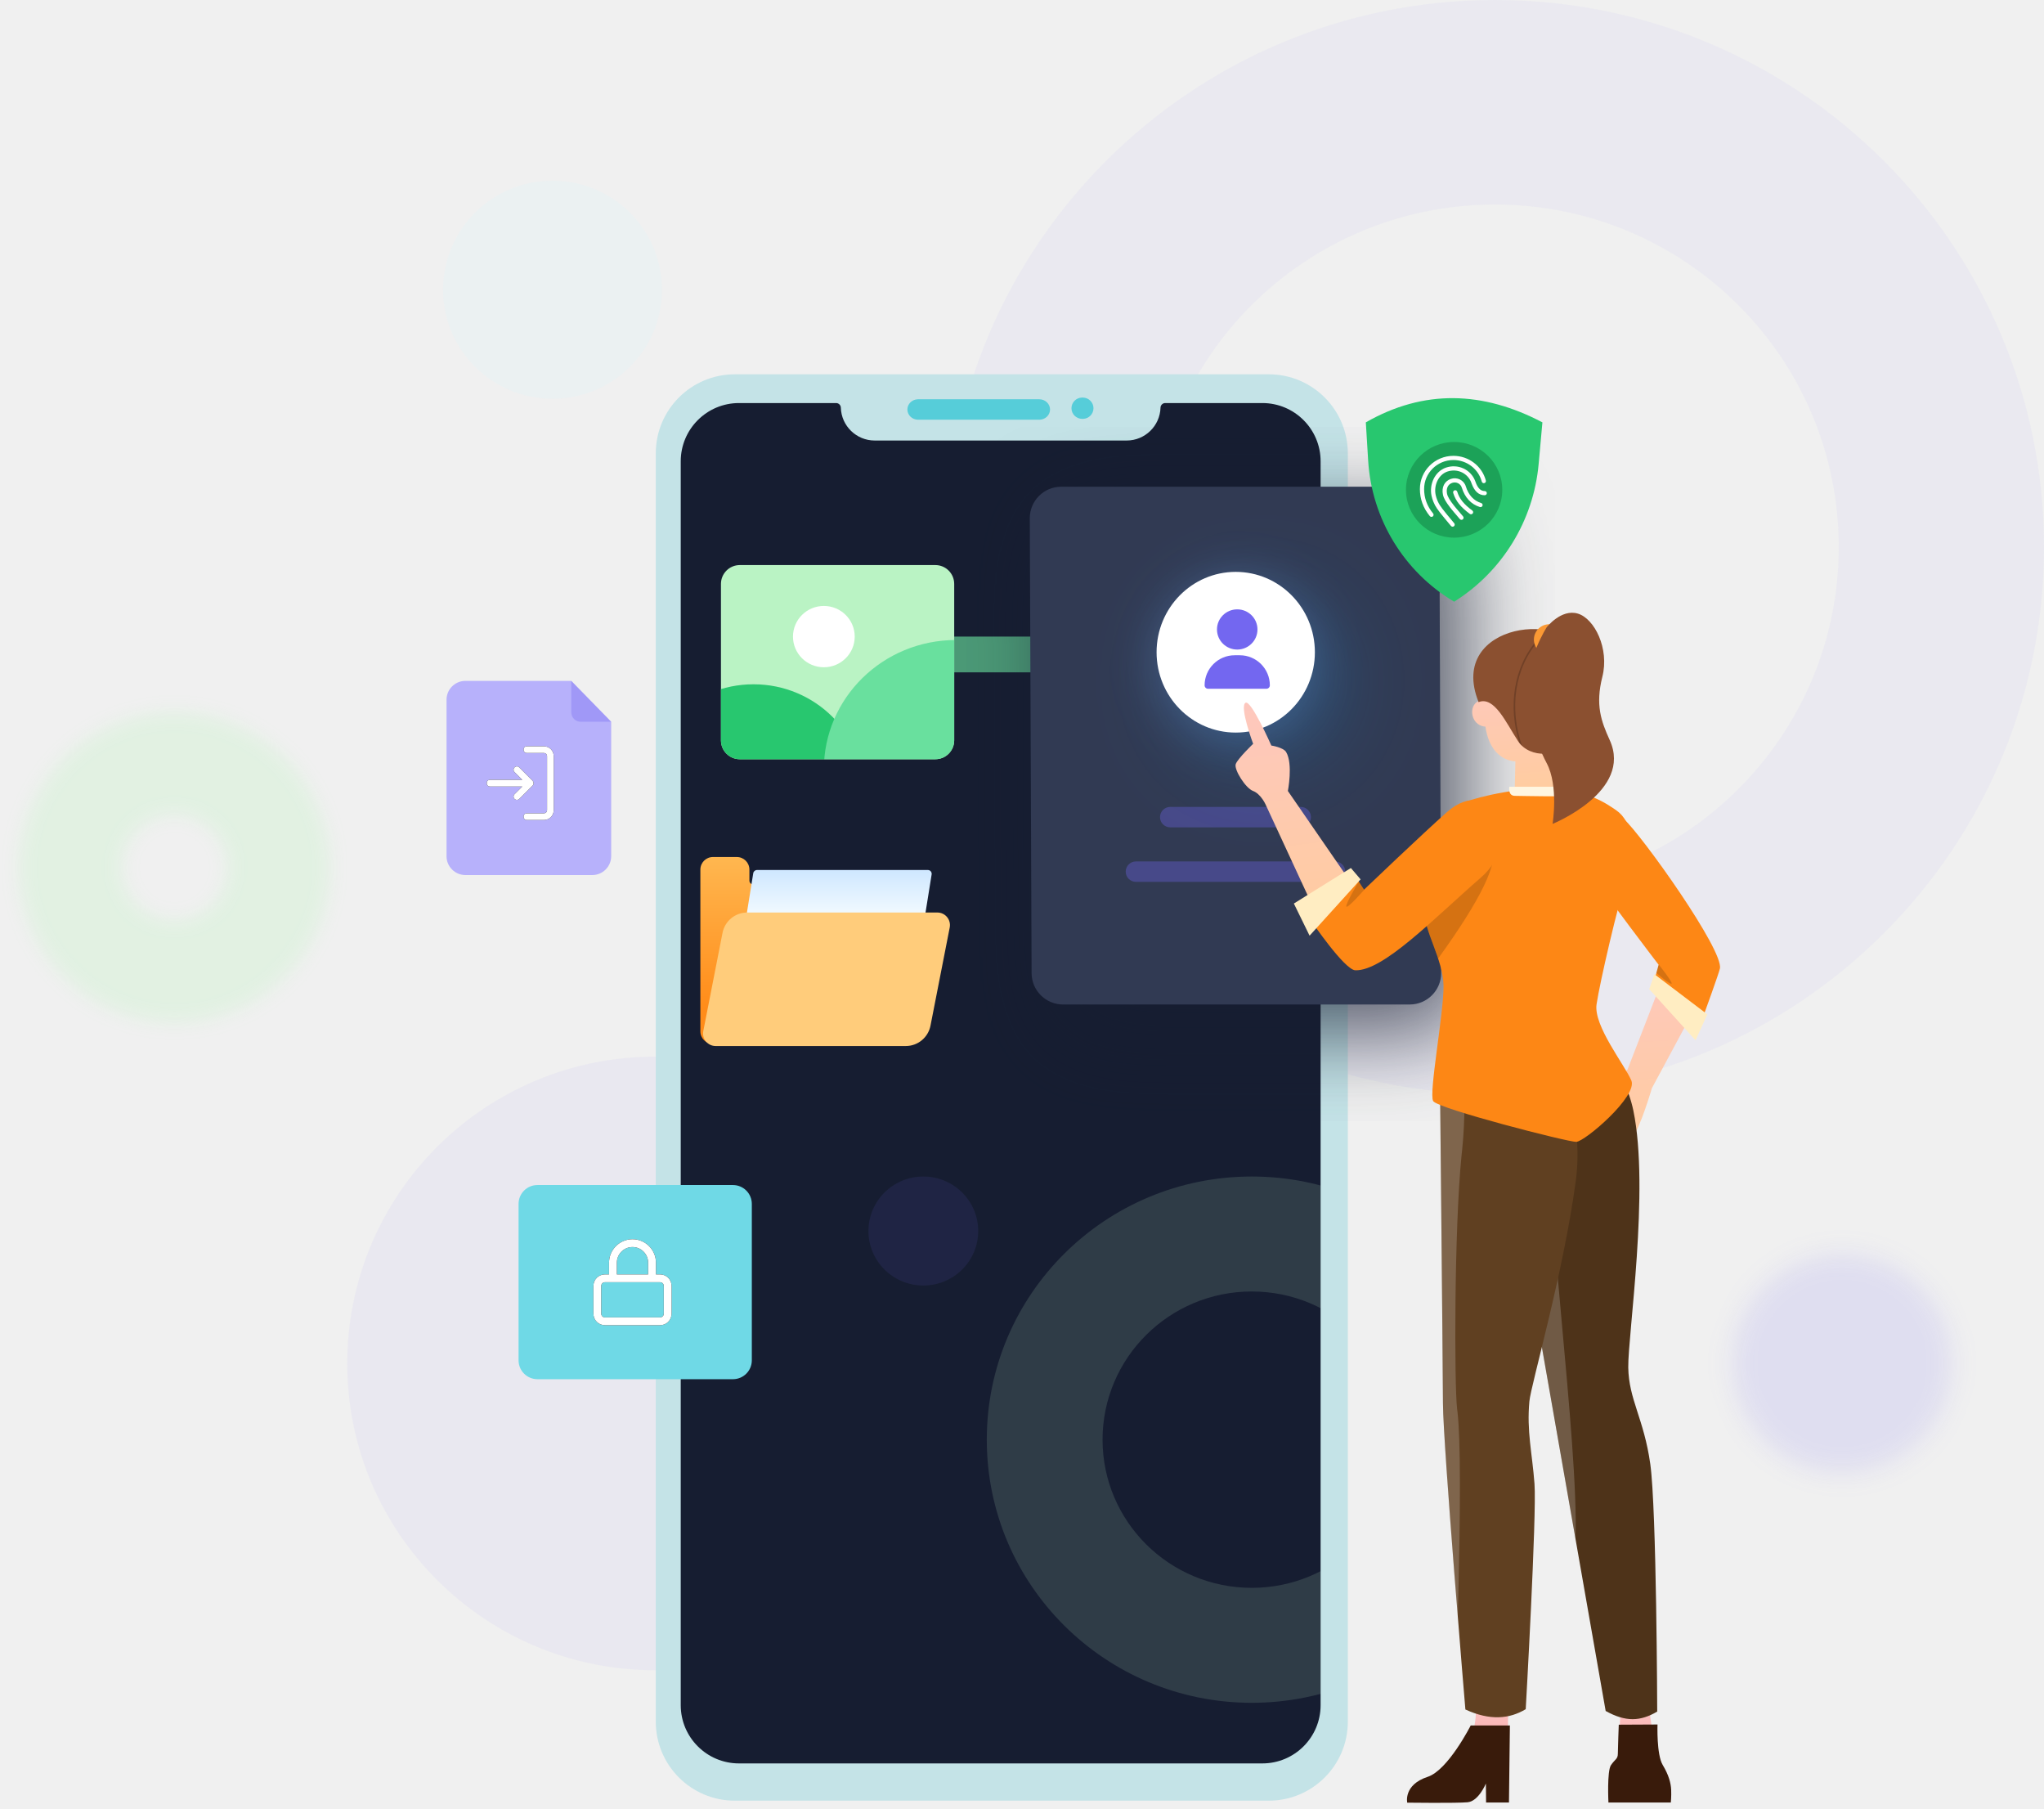
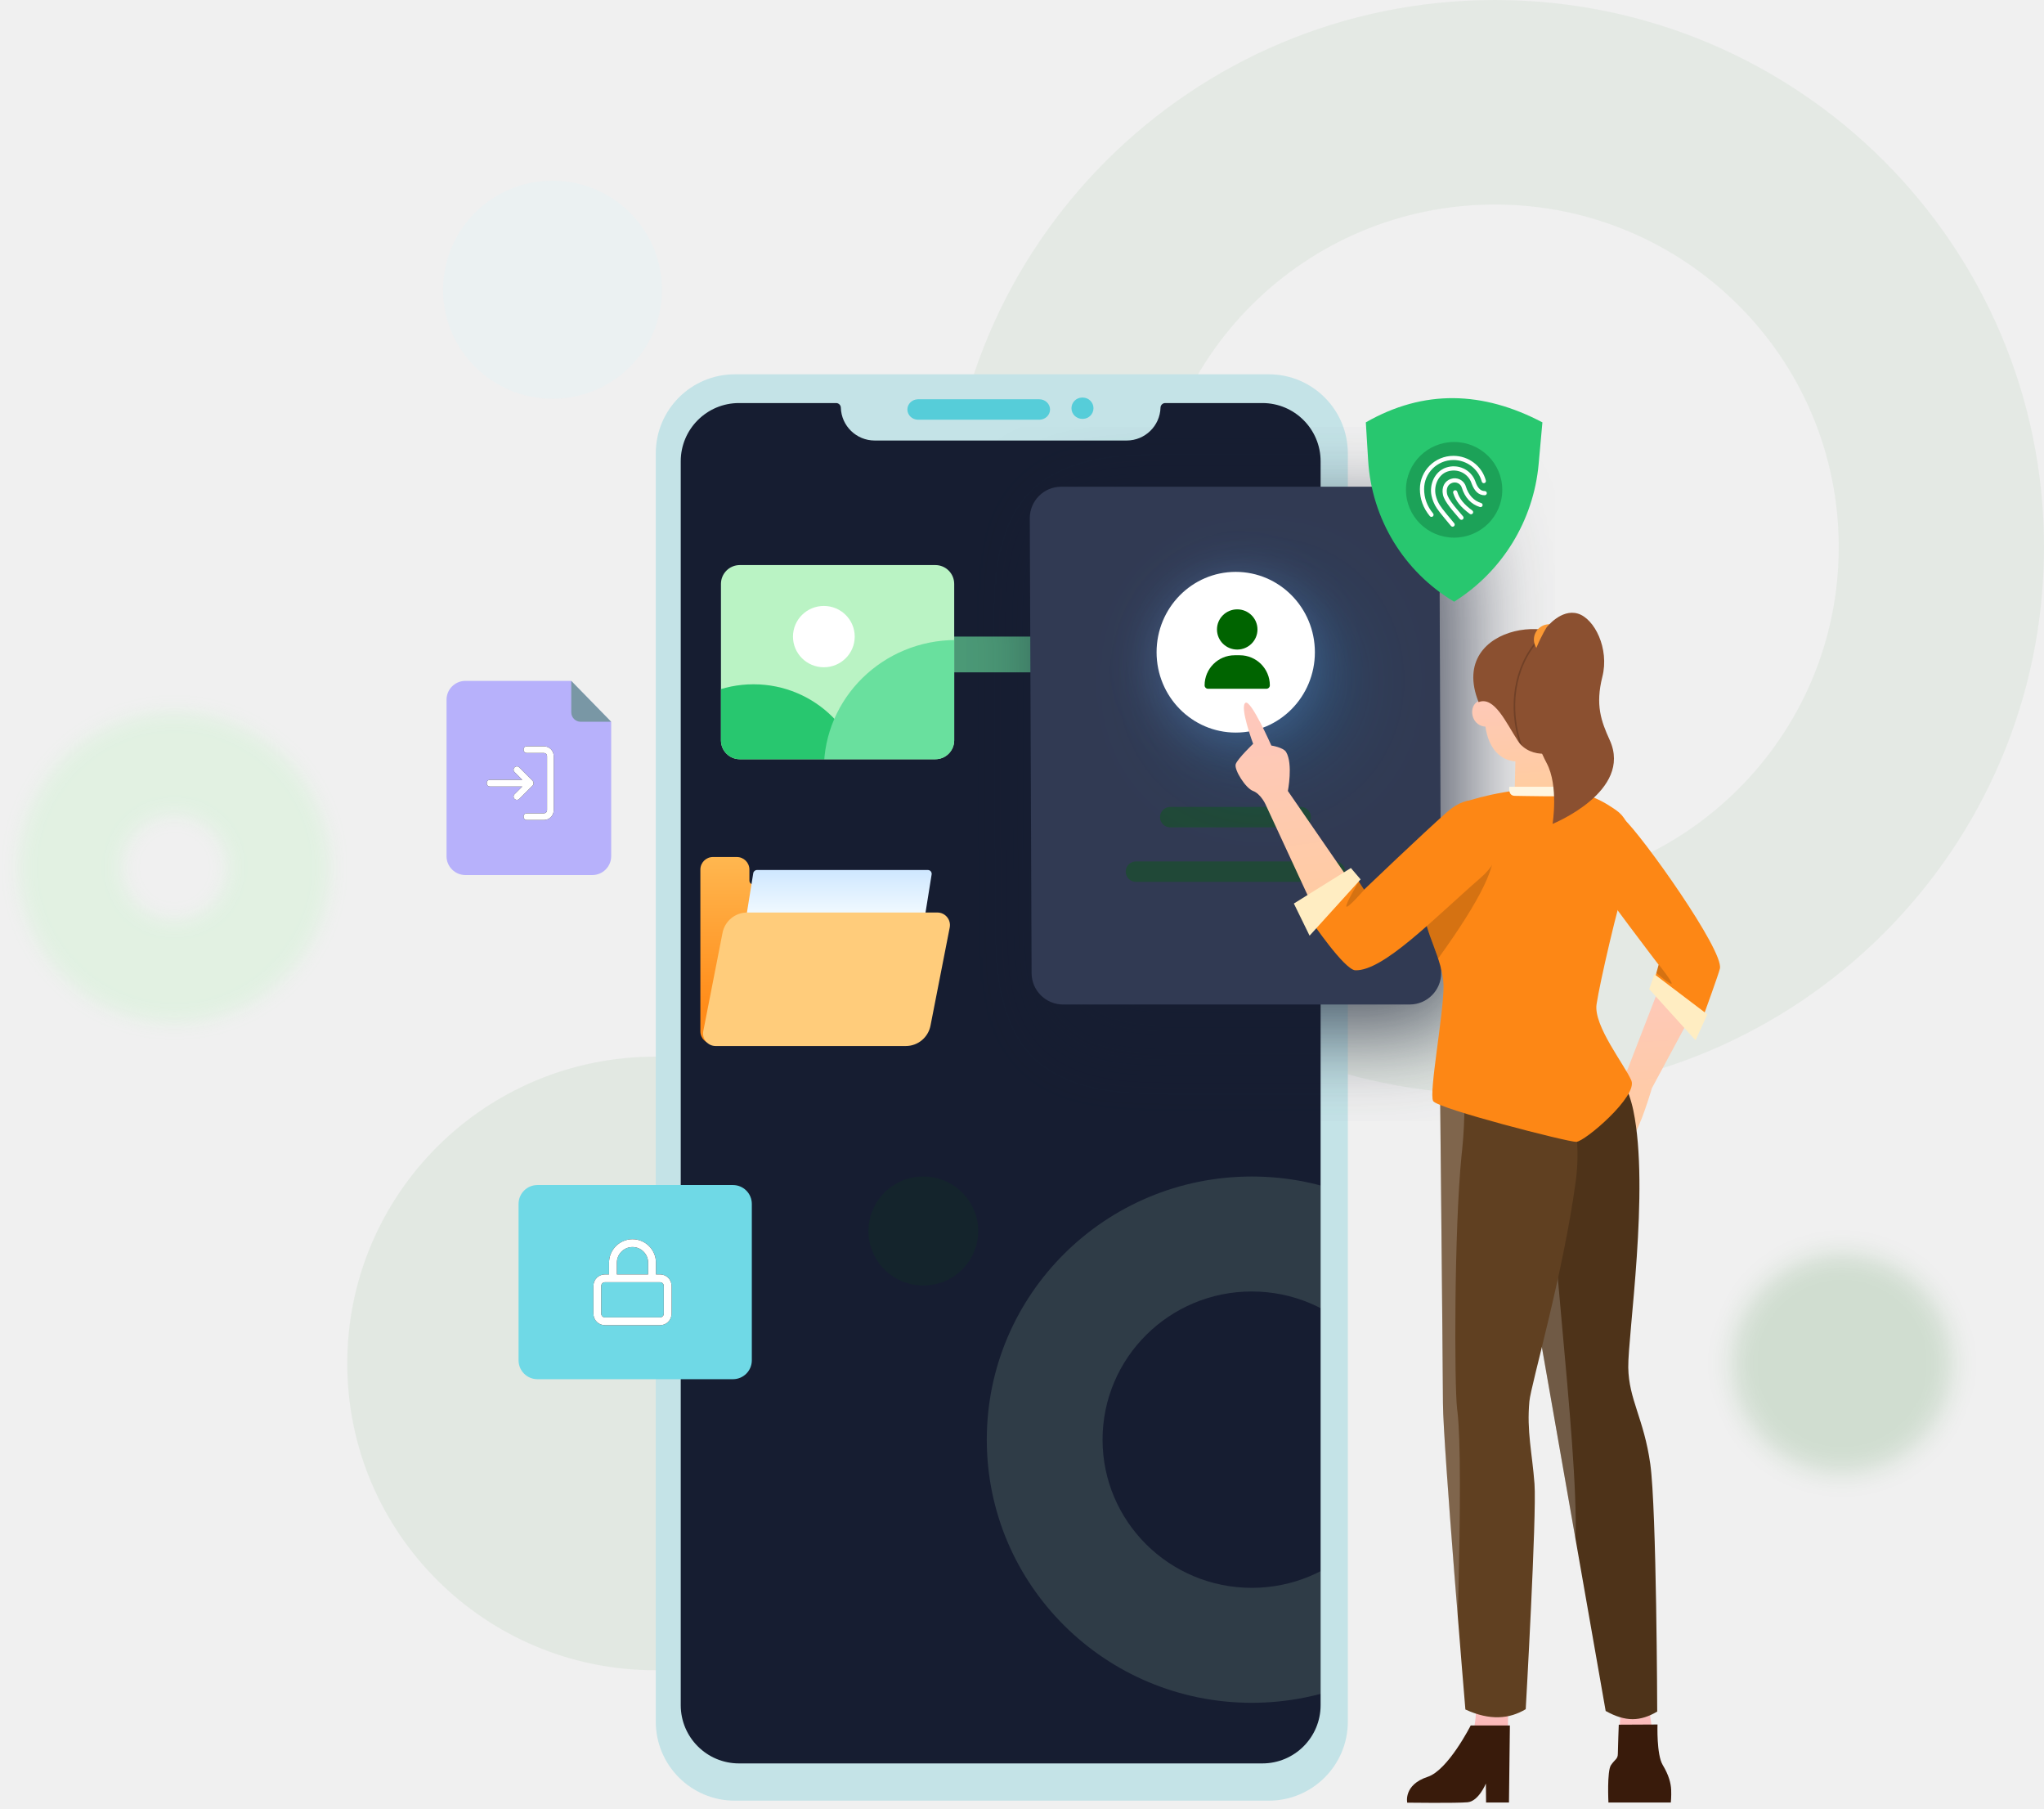
<svg xmlns="http://www.w3.org/2000/svg" width="650" height="575" viewBox="0 0 650 575" fill="none">
  <g id="Illustration">
    <g id="Shape">
-       <path id="Oval" opacity="0.053" fill-rule="evenodd" clip-rule="evenodd" d="M650 173.93C650 77.871 571.829 0 475.402 0C378.974 0 300.804 77.871 300.804 173.93C300.804 269.988 378.974 347.859 475.402 347.859C571.829 347.859 650 269.988 650 173.93ZM366.074 173.93C366.074 113.781 415.022 65.02 475.402 65.02C535.782 65.02 584.729 113.781 584.729 173.93C584.729 234.078 535.782 282.839 475.402 282.839C415.022 282.839 366.074 234.078 366.074 173.93Z" fill="#7367F0" />
+       <path id="Oval" opacity="0.053" fill-rule="evenodd" clip-rule="evenodd" d="M650 173.93C650 77.871 571.829 0 475.402 0C378.974 0 300.804 77.871 300.804 173.93C300.804 269.988 378.974 347.859 475.402 347.859C571.829 347.859 650 269.988 650 173.93ZM366.074 173.93C366.074 113.781 415.022 65.02 475.402 65.02C535.782 65.02 584.729 113.781 584.729 173.93C584.729 234.078 535.782 282.839 475.402 282.839C415.022 282.839 366.074 234.078 366.074 173.93Z" fill="#006400" />
      <g id="Oval_2" opacity="0.141" filter="url(#filter0_f)">
        <path fill-rule="evenodd" clip-rule="evenodd" d="M104.993 275.795C104.993 248.563 82.833 226.488 55.497 226.488C28.16 226.488 6 248.563 6 275.795C6 303.027 28.16 325.102 55.497 325.102C82.833 325.102 104.993 303.027 104.993 275.795ZM38.635 275.795C38.635 266.518 46.184 258.998 55.497 258.998C64.809 258.998 72.358 266.518 72.358 275.795C72.358 285.072 64.809 292.592 55.497 292.592C46.184 292.592 38.635 285.072 38.635 275.795Z" fill="#8BF78F" />
      </g>
-       <ellipse id="Oval_3" cx="208.338" cy="433.469" rx="97.905" ry="97.531" fill="#7367F0" fill-opacity="0.061" />
+       <ellipse id="Oval_3" cx="208.338" cy="433.469" rx="97.905" ry="97.531" fill="#006400" fill-opacity="0.061" />
      <ellipse id="Oval_4" opacity="0.141" cx="175.702" cy="92.112" rx="34.811" ry="34.678" fill="#CEF5FF" />
      <g id="Oval_5" filter="url(#filter1_f)">
-         <ellipse cx="585.818" cy="433.469" rx="34.811" ry="34.678" fill="#7367F0" fill-opacity="0.136" />
+         <ellipse cx="585.818" cy="433.469" rx="34.811" ry="34.678" fill="#006400" fill-opacity="0.136" />
      </g>
    </g>
    <g id="File Organizer">
      <g id="Phone3">
        <path id="Rectangle" fill-rule="evenodd" clip-rule="evenodd" d="M208.539 144.137C208.539 130.254 219.793 119 233.676 119H403.481C417.364 119 428.618 130.254 428.618 144.137V547.336C428.618 561.218 417.364 572.473 403.481 572.473H233.676C219.793 572.473 208.539 561.218 208.539 547.336V144.137Z" fill="#C4E3E7" />
        <g id="Group 48">
          <path id="Rectangle_2" fill-rule="evenodd" clip-rule="evenodd" d="M216.477 146.66C216.477 136.431 224.769 128.138 234.999 128.138H265.888C266.701 128.138 267.366 128.784 267.39 129.597V129.597C267.559 135.419 272.328 140.051 278.153 140.051H358.284C364.108 140.051 368.877 135.419 369.047 129.597V129.597C369.07 128.784 369.736 128.138 370.548 128.138H401.438C411.667 128.138 419.96 136.431 419.96 146.66V542.105C419.96 552.334 411.667 560.627 401.438 560.627H234.999C224.769 560.627 216.477 552.334 216.477 542.105V146.66Z" fill="#161D31" />
          <mask id="mask0" mask-type="alpha" maskUnits="userSpaceOnUse" x="216" y="128" width="204" height="433">
            <path id="Rectangle_3" fill-rule="evenodd" clip-rule="evenodd" d="M216.477 146.66C216.477 136.431 224.769 128.138 234.999 128.138H265.888C266.701 128.138 267.366 128.784 267.39 129.597V129.597C267.559 135.419 272.328 140.051 278.153 140.051H358.284C364.108 140.051 368.877 135.419 369.047 129.597V129.597C369.07 128.784 369.736 128.138 370.548 128.138H401.438C411.667 128.138 419.96 136.431 419.96 146.66V542.105C419.96 552.334 411.667 560.627 401.438 560.627H234.999C224.769 560.627 216.477 552.334 216.477 542.105V146.66Z" fill="white" />
          </mask>
          <g mask="url(#mask0)">
-             <ellipse id="Oval_6" opacity="0.099" cx="293.623" cy="391.368" rx="17.453" ry="17.328" fill="#7367F0" />
+             <ellipse id="Oval_6" opacity="0.099" cx="293.623" cy="391.368" rx="17.453" ry="17.328" fill="#006400" />
            <path id="Oval_7" opacity="0.141" fill-rule="evenodd" clip-rule="evenodd" d="M398.068 374.04C444.606 374.04 482.333 411.496 482.333 457.7C482.333 503.904 444.606 541.359 398.068 541.359C351.53 541.359 313.803 503.904 313.803 457.7C313.803 411.496 351.53 374.04 398.068 374.04ZM398.068 410.59C371.862 410.59 350.618 431.682 350.618 457.7C350.618 483.717 371.862 504.809 398.068 504.809C424.274 504.809 445.518 483.717 445.518 457.7C445.518 431.682 424.274 410.59 398.068 410.59Z" fill="#C8F5D0" />
            <path id="Rectangle_4" fill-rule="evenodd" clip-rule="evenodd" d="M241.264 208.075C241.264 204.934 243.809 202.389 246.949 202.389H391.019C394.159 202.389 396.704 204.934 396.704 208.075V208.075C396.704 211.215 394.159 213.76 391.019 213.76H246.949C243.809 213.76 241.264 211.215 241.264 208.075V208.075Z" fill="#68DE9E" fill-opacity="0.642" />
          </g>
        </g>
        <path id="Path" d="M330.508 126.939C332.39 126.939 333.916 128.394 333.916 130.188C333.916 131.942 332.457 133.372 330.632 133.435L330.508 133.437H291.962C290.08 133.437 288.554 131.982 288.554 130.188C288.554 128.433 290.013 127.004 291.838 126.941L291.962 126.939H330.508Z" fill="#56CDD9" />
        <path id="Path_2" d="M344.322 126.397C346.205 126.397 347.731 127.913 347.731 129.782C347.731 131.609 346.272 133.099 344.447 133.164L344.322 133.166H344.143C342.261 133.166 340.734 131.651 340.734 129.782C340.734 127.954 342.193 126.465 344.018 126.4L344.143 126.397H344.322Z" fill="#56CDD9" />
      </g>
      <g id="Icon54">
        <g id="Group 37">
          <path id="Rectangle_5" fill-rule="evenodd" clip-rule="evenodd" d="M222.72 276.463C222.72 274.254 224.511 272.463 226.72 272.463L234.313 272.463C236.523 272.463 238.313 274.254 238.313 276.463V279.966C238.313 280.639 238.859 281.185 239.533 281.185H289.542C291.751 281.185 293.542 282.976 293.542 285.185V327.883C293.542 330.092 291.751 331.883 289.542 331.883H226.72C224.511 331.883 222.72 330.092 222.72 327.883V276.463Z" fill="url(#paint0_linear)" />
          <path id="Rectangle_6" fill-rule="evenodd" clip-rule="evenodd" d="M239.536 277.616C239.631 277.025 240.141 276.59 240.739 276.59H295.061C295.812 276.59 296.384 277.261 296.265 278.003L288.105 328.794C288.01 329.385 287.5 329.82 286.901 329.82H232.579C231.829 329.82 231.256 329.149 231.375 328.408L239.536 277.616Z" fill="url(#paint1_linear)" />
          <path id="Rectangle_7" fill-rule="evenodd" clip-rule="evenodd" d="M298.086 290.108C300.604 290.108 302.496 292.406 302.012 294.877L295.899 326.091C295.163 329.845 291.873 332.554 288.048 332.554H227.579C225.061 332.554 223.17 330.256 223.654 327.785L229.767 296.57C230.502 292.816 233.792 290.108 237.617 290.108L298.086 290.108Z" fill="#FFCC7B" />
        </g>
      </g>
      <g id="Group 28">
        <path id="Rectangle_8" fill-rule="evenodd" clip-rule="evenodd" d="M142 222.468C142 219.154 144.686 216.468 148 216.468H181.667L194.359 229.463V272.197C194.359 275.511 191.673 278.197 188.359 278.197H148C144.686 278.197 142 275.511 142 272.197V222.468Z" fill="#B7B1FB" />
        <g id="Icon">
          <path id="Mask" fill-rule="evenodd" clip-rule="evenodd" d="M176.099 257.505V240.458C176.099 238.647 174.714 237.262 172.903 237.262H167.575C166.935 237.262 166.509 237.688 166.509 238.327C166.509 238.966 166.935 239.393 167.575 239.393H172.903C173.542 239.393 173.968 239.819 173.968 240.458V257.505C173.968 258.144 173.542 258.57 172.903 258.57H167.575C166.935 258.57 166.509 258.996 166.509 259.636C166.509 260.275 166.935 260.701 167.575 260.701H172.903C174.714 260.701 176.099 259.316 176.099 257.505ZM169.599 248.555C169.706 248.875 169.706 249.194 169.599 249.408C169.599 249.514 169.493 249.621 169.386 249.727L165.124 253.989C164.91 254.202 164.591 254.308 164.378 254.308C164.165 254.308 163.845 254.202 163.632 253.989C163.205 253.563 163.205 252.923 163.632 252.497L166.083 250.047H155.853C155.213 250.047 154.787 249.621 154.787 248.981C154.787 248.342 155.213 247.916 155.853 247.916H166.083L163.632 245.465C163.205 245.039 163.205 244.4 163.632 243.974C164.058 243.548 164.697 243.548 165.124 243.974L169.386 248.236C169.439 248.289 169.466 248.342 169.493 248.395C169.519 248.449 169.546 248.502 169.599 248.555Z" fill="black" />
          <mask id="mask1" mask-type="alpha" maskUnits="userSpaceOnUse" x="154" y="237" width="23" height="24">
            <path id="Mask_2" fill-rule="evenodd" clip-rule="evenodd" d="M176.099 257.505V240.458C176.099 238.647 174.714 237.262 172.903 237.262H167.575C166.935 237.262 166.509 237.688 166.509 238.327C166.509 238.966 166.935 239.393 167.575 239.393H172.903C173.542 239.393 173.968 239.819 173.968 240.458V257.505C173.968 258.144 173.542 258.57 172.903 258.57H167.575C166.935 258.57 166.509 258.996 166.509 259.636C166.509 260.275 166.935 260.701 167.575 260.701H172.903C174.714 260.701 176.099 259.316 176.099 257.505ZM169.599 248.555C169.706 248.875 169.706 249.194 169.599 249.408C169.599 249.514 169.493 249.621 169.386 249.727L165.124 253.989C164.91 254.202 164.591 254.308 164.378 254.308C164.165 254.308 163.845 254.202 163.632 253.989C163.205 253.563 163.205 252.923 163.632 252.497L166.083 250.047H155.853C155.213 250.047 154.787 249.621 154.787 248.981C154.787 248.342 155.213 247.916 155.853 247.916H166.083L163.632 245.465C163.205 245.039 163.205 244.4 163.632 243.974C164.058 243.548 164.697 243.548 165.124 243.974L169.386 248.236C169.439 248.289 169.466 248.342 169.493 248.395C169.519 248.449 169.546 248.502 169.599 248.555Z" fill="white" />
          </mask>
          <g mask="url(#mask1)">
            <g id="Icon Color">
              <rect id="ð¨ Icon Color" x="152.656" y="236.196" width="25.575" height="25.57" fill="white" />
            </g>
          </g>
        </g>
-         <path id="Path_3" opacity="0.34" d="M194.358 229.463H184.666C183.009 229.463 181.666 228.12 181.666 226.463V216.468L194.358 229.463Z" fill="#7367F0" />
+         <path id="Path_3" opacity="0.34" d="M194.358 229.463H184.666C183.009 229.463 181.666 228.12 181.666 226.463V216.468L194.358 229.463Z" fill="#006400" />
      </g>
      <g id="Group">
        <path id="Rectangle_9" fill-rule="evenodd" clip-rule="evenodd" d="M164.907 382.748C164.907 379.434 167.594 376.748 170.907 376.748H233.082C236.396 376.748 239.082 379.434 239.082 382.748V432.477C239.082 435.791 236.396 438.477 233.082 438.477H170.907C167.594 438.477 164.907 435.791 164.907 432.477V382.748Z" fill="#6FD9E6" />
        <g id="Icon_2">
          <path id="Mask_3" fill-rule="evenodd" clip-rule="evenodd" d="M209.841 405.159H208.598V401.43C208.598 397.328 205.241 393.972 201.138 393.972C197.036 393.972 193.679 397.328 193.679 401.43V405.159H192.436C190.322 405.159 188.706 406.774 188.706 408.888V417.589C188.706 419.702 190.322 421.317 192.436 421.317H209.841C211.954 421.317 213.57 419.702 213.57 417.589V408.888C213.57 406.774 211.954 405.159 209.841 405.159ZM196.165 401.43C196.165 398.695 198.403 396.458 201.138 396.458C203.873 396.458 206.111 398.695 206.111 401.43V405.159H196.165V401.43ZM209.841 418.831C210.587 418.831 211.084 418.334 211.084 417.589V408.888C211.084 408.142 210.587 407.645 209.841 407.645H192.436C191.69 407.645 191.192 408.142 191.192 408.888V417.589C191.192 418.334 191.69 418.831 192.436 418.831H209.841Z" fill="black" />
          <mask id="mask2" mask-type="alpha" maskUnits="userSpaceOnUse" x="188" y="393" width="26" height="29">
            <path id="Mask_4" fill-rule="evenodd" clip-rule="evenodd" d="M209.841 405.159H208.598V401.43C208.598 397.328 205.241 393.972 201.138 393.972C197.036 393.972 193.679 397.328 193.679 401.43V405.159H192.436C190.322 405.159 188.706 406.774 188.706 408.888V417.589C188.706 419.702 190.322 421.317 192.436 421.317H209.841C211.954 421.317 213.57 419.702 213.57 417.589V408.888C213.57 406.774 211.954 405.159 209.841 405.159ZM196.165 401.43C196.165 398.695 198.403 396.458 201.138 396.458C203.873 396.458 206.111 398.695 206.111 401.43V405.159H196.165V401.43ZM209.841 418.831C210.587 418.831 211.084 418.334 211.084 417.589V408.888C211.084 408.142 210.587 407.645 209.841 407.645H192.436C191.69 407.645 191.192 408.142 191.192 408.888V417.589C191.192 418.334 191.69 418.831 192.436 418.831H209.841Z" fill="white" />
          </mask>
          <g mask="url(#mask2)">
            <g id="Icon Color_2">
              <rect id="ð¨ Icon Color_2" x="186.22" y="392.729" width="29.837" height="29.832" fill="white" />
            </g>
          </g>
        </g>
      </g>
      <g id="Group 34">
        <path id="Rectangle_10" d="M229.265 185.646C229.265 182.333 231.951 179.646 235.265 179.646H297.44C300.754 179.646 303.44 182.333 303.44 185.646V235.376C303.44 238.69 300.754 241.376 297.44 241.376H235.265C231.951 241.376 229.265 238.69 229.265 235.376V185.646Z" fill="#BAF3C4" />
        <mask id="mask3" mask-type="alpha" maskUnits="userSpaceOnUse" x="229" y="179" width="75" height="63">
          <path id="Rectangle_11" d="M229.265 185.646C229.265 182.333 231.951 179.646 235.265 179.646H297.44C300.754 179.646 303.44 182.333 303.44 185.646V235.376C303.44 238.69 300.754 241.376 297.44 241.376H235.265C231.951 241.376 229.265 238.69 229.265 235.376V185.646Z" fill="white" />
        </mask>
        <g mask="url(#mask3)">
          <ellipse id="Oval_8" cx="261.989" cy="202.389" rx="9.817" ry="9.747" fill="white" />
          <ellipse id="Oval_9" cx="239.627" cy="252.747" rx="35.451" ry="35.197" fill="#28C76F" />
          <ellipse id="Oval_10" cx="303.986" cy="244.625" rx="41.996" ry="41.153" fill="#69E09E" />
        </g>
      </g>
      <g id="Group 23">
        <g id="Rectangle_12" filter="url(#filter2_d)">
          <path fill-rule="evenodd" clip-rule="evenodd" d="M327.477 164.778C327.455 159.239 331.939 154.738 337.477 154.738H447.72C453.227 154.738 457.698 159.191 457.72 164.698L458.295 309.31C458.317 314.848 453.833 319.35 448.295 319.35H338.052C332.545 319.35 328.074 314.897 328.052 309.39L327.477 164.778Z" fill="#313A53" />
        </g>
-         <path id="Rectangle_13" opacity="0.34" d="M368.889 259.786C368.889 257.992 370.343 256.537 372.138 256.537H413.635C415.43 256.537 416.884 257.992 416.884 259.786V259.786C416.884 261.581 415.43 263.035 413.635 263.035H372.138C370.343 263.035 368.889 261.581 368.889 259.786V259.786Z" fill="#7367F0" />
-         <path id="Rectangle_14" opacity="0.34" d="M357.98 277.114C357.98 275.32 359.435 273.865 361.229 273.865H424.543C426.338 273.865 427.792 275.32 427.792 277.114V277.114C427.792 278.908 426.338 280.363 424.543 280.363H361.229C359.435 280.363 357.98 278.908 357.98 277.114V277.114Z" fill="#7367F0" />
+         <path id="Rectangle_13" opacity="0.34" d="M368.889 259.786C368.889 257.992 370.343 256.537 372.138 256.537H413.635C415.43 256.537 416.884 257.992 416.884 259.786V259.786C416.884 261.581 415.43 263.035 413.635 263.035H372.138C370.343 263.035 368.889 261.581 368.889 259.786V259.786Z" fill="#006400" />
+         <path id="Rectangle_14" opacity="0.34" d="M357.98 277.114C357.98 275.32 359.435 273.865 361.229 273.865H424.543C426.338 273.865 427.792 275.32 427.792 277.114V277.114C427.792 278.908 426.338 280.363 424.543 280.363H361.229C359.435 280.363 357.98 278.908 357.98 277.114V277.114Z" fill="#006400" />
        <g id="Icon8">
          <g id="Oval_11" filter="url(#filter3_dd)">
            <ellipse cx="392.968" cy="207.357" rx="25.17" ry="25.545" fill="white" />
          </g>
          <g id="Group 70">
-             <path id="Combined Shape" fill-rule="evenodd" clip-rule="evenodd" d="M393.443 206.51C396.999 206.51 399.882 203.648 399.882 200.117C399.882 196.587 396.999 193.725 393.443 193.725C389.887 193.725 387.004 196.587 387.004 200.117C387.004 203.648 389.887 206.51 393.443 206.51ZM392.631 208.32C387.35 208.32 383.069 212.601 383.069 217.881C383.069 218.485 383.559 218.974 384.162 218.974H402.724C403.327 218.974 403.817 218.485 403.817 217.881C403.817 212.601 399.536 208.32 394.255 208.32H392.631Z" fill="#7367F0" />
+             <path id="Combined Shape" fill-rule="evenodd" clip-rule="evenodd" d="M393.443 206.51C396.999 206.51 399.882 203.648 399.882 200.117C399.882 196.587 396.999 193.725 393.443 193.725C389.887 193.725 387.004 196.587 387.004 200.117C387.004 203.648 389.887 206.51 393.443 206.51ZM392.631 208.32C387.35 208.32 383.069 212.601 383.069 217.881C383.069 218.485 383.559 218.974 384.162 218.974H402.724C403.327 218.974 403.817 218.485 403.817 217.881C403.817 212.601 399.536 208.32 394.255 208.32H392.631Z" fill="#006400" />
          </g>
        </g>
      </g>
      <g id="Wom3.5">
        <g id="RArm">
          <path id="Path_4" fill-rule="evenodd" clip-rule="evenodd" d="M517.545 340.072C517.545 340.072 505.347 352.052 506.095 353.223C506.843 354.403 512.99 351.663 512.99 351.663C512.99 351.663 505.321 364.247 506.899 365.214C508.476 366.181 516.545 364.223 519.019 361.629C521.494 359.035 525.312 345.945 525.312 345.945L543.865 311.45L530.41 306.827L517.545 340.072Z" fill="url(#paint2_linear)" />
          <path id="Path_5" fill-rule="evenodd" clip-rule="evenodd" d="M505.088 276.306C510.211 284.208 527.455 306.729 527.455 306.729L526.198 311.222L542.045 322.008C542.045 322.008 546.547 309.66 546.938 307.923C548.226 302.193 522.192 265.626 516.362 260.342C507.184 252.022 497.26 264.229 505.088 276.306Z" fill="#FD8715" />
          <path id="Path_6" fill-rule="evenodd" clip-rule="evenodd" d="M531.576 312.707C531.872 312.135 527.48 306.648 527.48 306.648L526.736 309.316C526.736 309.316 531.281 313.28 531.576 312.707Z" fill="black" fill-opacity="0.16" />
          <path id="Path 70" fill-rule="evenodd" clip-rule="evenodd" d="M526.1 309.714L542.936 322.479L539.184 330.734L524.464 314.478L526.1 309.714Z" fill="#FFEDC2" />
        </g>
        <g id="RLeg">
          <path id="Path_7" fill-rule="evenodd" clip-rule="evenodd" d="M515.472 542.024L514.537 557.842L526.524 558.152L524.271 542.024H515.472Z" fill="url(#paint3_linear)" />
          <path id="Path_8" fill-rule="evenodd" clip-rule="evenodd" d="M527.092 548.256C527.092 548.256 526.756 557.782 528.743 561.108C530.743 564.433 531.348 567.012 531.437 569.001C531.531 571.133 531.328 573.065 531.328 573.065H511.488C511.488 573.065 510.991 563.042 512.305 561.152C513.619 559.263 514.481 559.23 514.481 557.56C514.492 555.89 514.776 548.318 514.776 548.318L527.092 548.256Z" fill="#391B0B" />
          <path id="Path_9" fill-rule="evenodd" clip-rule="evenodd" d="M473.239 330.841L504.336 327.485L504.793 327.906C507.009 330.003 516.641 339.739 519.408 353.048C524.633 378.173 517.64 424.578 517.795 434.753C517.943 444.929 522.786 451.069 524.799 465.456C526.811 479.843 527.001 544.143 527.001 544.143C521.665 547.283 516.97 547.507 510.607 543.955L473.239 330.841Z" fill="#4E3319" />
          <path id="Path_10" fill-rule="evenodd" clip-rule="evenodd" d="M501.016 489.256L473.239 330.841L490.529 328.975C491.299 384.008 502.052 458.397 501.016 489.256Z" fill="white" fill-opacity="0.192" />
        </g>
        <g id="LLeg">
          <path id="Path_11" fill-rule="evenodd" clip-rule="evenodd" d="M479.609 540.361L469.387 540.526C469.387 540.526 470.059 551.06 466.128 554.628L465.913 554.815C461.168 558.764 479.476 557.339 479.476 557.339L479.609 540.361Z" fill="url(#paint4_linear)" />
          <path id="Path_12" fill-rule="evenodd" clip-rule="evenodd" d="M480.151 548.573L479.857 573.056L472.578 573.061L472.515 567.028C472.515 567.028 470.219 572.653 466.71 572.978C463.191 573.303 447.509 573.104 447.509 573.104C447.509 573.104 446.206 567.456 454.012 564.891C460.505 562.759 467.684 548.573 467.684 548.573H480.151Z" fill="#391B0B" />
          <path id="Path_13" fill-rule="evenodd" clip-rule="evenodd" d="M457.814 333.019L492.733 331.844L492.994 332.323C494.688 335.514 503.972 354.195 501.106 375.428C497.082 405.232 486.853 440.171 486.352 445.509C485.459 455.025 487.245 461.915 487.977 471.744C488.709 481.573 485.185 543.391 485.185 543.391C480.003 546.485 473.837 547.092 465.998 543.484C465.998 543.484 458.921 459.518 458.869 446.229C458.817 432.941 457.814 333.019 457.814 333.019Z" fill="#604021" />
          <path id="Path_14" fill-rule="evenodd" clip-rule="evenodd" d="M465 365.255L464.768 367.463C462.441 390.748 462.458 440.198 463.36 447.824L463.483 448.807C464.483 457.412 464.515 479.26 463.58 514.35L462.364 499.208C460.058 470.072 458.893 452.412 458.869 446.229L458.827 439.83C458.626 413.956 457.814 333.018 457.814 333.018L465.179 332.771C465.966 345.547 465.906 356.375 465 365.255Z" fill="white" fill-opacity="0.192" />
        </g>
        <g id="Head">
          <path id="Path_15" fill-rule="evenodd" clip-rule="evenodd" d="M471.13 222.653C466.834 223.12 467.138 230.619 472.368 231.011C473.437 238.24 477.25 241.684 481.898 242.083L481.64 253.018L502.199 253.006C502.199 253.006 496.41 245.281 496.699 234.706C496.987 224.13 496.505 214.196 496.505 214.196L469.876 214.67L471.13 222.653Z" fill="url(#paint5_linear)" />
          <path id="Path_16" fill-rule="evenodd" clip-rule="evenodd" d="M470.195 223.215C475.199 221.25 478.896 229.709 482.725 235.589C486.554 241.468 496.474 240.469 497.841 235.589C503.017 224.899 507.478 210.367 501.438 209.174C500.587 193.726 459.859 197.373 470.195 223.215Z" fill="#8B5030" />
          <path id="Combined Shape_2" fill-rule="evenodd" clip-rule="evenodd" d="M498.141 203.079H489.281H489.169L489.095 203.162C481.246 211.86 479.5 224.681 483.191 236.235C483.447 236.556 483.724 236.853 484.017 237.126C479.932 225.481 481.513 212.381 489.392 203.579H498.734C498.544 203.406 498.346 203.24 498.141 203.079Z" fill="black" fill-opacity="0.199" />
          <ellipse id="Oval_12" cx="492.697" cy="203.329" rx="4.909" ry="4.873" fill="#FB9934" />
        </g>
        <g id="Body">
          <path id="Path_17" fill-rule="evenodd" clip-rule="evenodd" d="M465.736 255.135C461.149 261.825 453.505 284.53 453.071 289.637C452.583 295.529 458.945 304.915 459.049 313.444C459.142 321.974 454.304 347.658 455.758 350.058C457.2 352.457 498.554 363.079 501.252 363.022C503.939 362.964 520.901 348.507 518.773 343.511C516.633 338.515 506.7 326.099 507.712 319.292C508.712 312.485 514.521 287.36 517.405 278.809C520.278 270.257 519.32 261.279 513.959 257.6C511.305 255.779 504.226 250.606 491.619 250.63C479.012 250.654 466.092 254.617 465.736 255.135Z" fill="#FD8715" />
          <path id="Path 68" fill-rule="evenodd" clip-rule="evenodd" d="M479.971 250.141C479.971 250.141 479.44 253.018 481.763 253.018C484.085 253.018 499.665 253.527 501.774 252.617C503.884 251.708 503.251 250.141 503.251 250.141H479.971Z" fill="#FFF6E1" />
          <path id="Path_18" fill-rule="evenodd" clip-rule="evenodd" d="M459.078 269.604L459.219 269.533C467.714 265.323 472.817 265.137 474.527 268.975C476.738 273.937 471.004 285.858 457.327 304.74C455.448 299.013 452.746 293.553 453.071 289.637C453.322 286.681 455.988 277.832 459.078 269.604Z" fill="black" fill-opacity="0.16" />
        </g>
        <g id="LArm">
          <path id="Path_19" fill-rule="evenodd" clip-rule="evenodd" d="M402.413 255.658C402.413 255.658 400.883 252.36 398.477 251.468C396.072 250.576 392.393 244.665 392.962 242.949C393.531 241.233 398.507 236.473 398.507 236.473C398.507 236.473 394.108 224.753 396.056 223.43C397.777 222.261 404.291 237.023 404.291 237.023C404.291 237.023 408.121 237.596 409.004 239.106C411.232 242.91 409.548 251.468 409.548 251.468L432.156 284.267L421.782 297.472L402.413 255.658Z" fill="url(#paint6_linear)" />
          <path id="Path_20" fill-rule="evenodd" clip-rule="evenodd" d="M460.125 258.201C452.479 264.945 433.777 282.836 433.777 282.836C433.777 282.836 430.999 278.609 430.999 278.609L417.013 292.828C417.013 292.828 427.563 308.364 430.999 308.473C439.95 308.756 455.989 291.976 471.068 278.874C484.588 267.126 474.377 245.631 460.125 258.201Z" fill="#FD8715" />
          <path id="Path_21" fill-rule="evenodd" clip-rule="evenodd" d="M433.832 282.857C433.832 282.857 428.586 288.881 428.153 288.224C427.72 287.567 432.11 280.244 432.11 280.244L433.832 282.857Z" fill="black" fill-opacity="0.16" />
          <path id="Path 69" fill-rule="evenodd" clip-rule="evenodd" d="M432.673 279.567L416.452 297.472L411.454 287.254L429.587 275.957L432.673 279.567Z" fill="#FFEDC2" />
        </g>
        <path id="Path_22" fill-rule="evenodd" clip-rule="evenodd" d="M491.835 199.45C491.835 199.45 496.429 193.51 501.733 195.069C507.037 196.627 511.834 206.18 509.556 215.159C507.29 224.14 509.159 229.262 511.909 235.315C519.295 251.595 493.721 261.933 493.721 261.933C493.721 261.933 495.717 249.869 491.835 242.584C487.838 235.082 485.568 225.461 485.568 219.574C485.568 209.336 491.835 199.45 491.835 199.45Z" fill="#8B5030" />
      </g>
      <g id="Group 39">
        <path id="Rectangle_15" fill-rule="evenodd" clip-rule="evenodd" d="M434.338 134.277C452.818 123.705 471.55 124.331 490.493 134.277L489.293 147.546C487.666 165.529 477.722 181.716 462.415 191.295V191.295V191.295C446.446 181.783 436.213 164.989 435.08 146.435L434.338 134.277Z" fill="#28C76F" />
        <ellipse id="Oval_13" cx="462.416" cy="155.723" rx="15.315" ry="15.205" fill="#1CA258" />
        <g id="Group 40">
          <path id="Path_23" fill-rule="evenodd" clip-rule="evenodd" d="M462.197 144.922C467.068 144.922 471.284 148.181 472.507 152.778C472.602 153.133 472.388 153.497 472.031 153.591C471.673 153.685 471.306 153.473 471.212 153.118C470.143 149.102 466.456 146.252 462.197 146.252C457.048 146.252 452.875 150.381 452.875 155.472C452.875 158.346 453.824 160.929 455.734 163.247C455.969 163.531 455.927 163.95 455.64 164.183C455.354 164.415 454.932 164.374 454.697 164.089C452.593 161.537 451.535 158.656 451.535 155.472C451.535 149.645 456.309 144.922 462.197 144.922Z" fill="white" />
          <path id="Path_24" fill-rule="evenodd" clip-rule="evenodd" d="M459.827 148.663C463.619 147.367 467.713 149.243 469.112 152.912L469.188 153.122C469.907 155.195 470.885 156.133 472.136 156.117C472.506 156.112 472.81 156.406 472.814 156.774C472.819 157.141 472.523 157.443 472.153 157.447C470.288 157.471 468.903 156.203 468.011 153.807L467.921 153.555C466.843 150.448 463.432 148.838 460.263 149.921C457.41 150.896 455.885 154.344 456.556 157.383C456.686 157.975 456.851 158.506 457.064 159.018L457.255 159.46C457.891 160.856 458.718 161.903 462.454 166.36C462.69 166.643 462.652 167.062 462.367 167.297C462.083 167.532 461.66 167.493 461.423 167.211L459.42 164.808C457.016 161.896 456.473 161.066 455.867 159.626L455.825 159.525C455.582 158.939 455.393 158.334 455.246 157.668C454.441 154.017 456.272 149.879 459.827 148.663Z" fill="white" />
          <path id="Path_25" fill-rule="evenodd" clip-rule="evenodd" d="M461.375 152.255C463.339 151.583 465.512 152.632 466.122 154.593C467.003 157.418 468.623 159.173 471.015 159.927C471.368 160.038 471.563 160.412 471.451 160.762C471.339 161.112 470.962 161.306 470.61 161.195C467.779 160.303 465.847 158.21 464.842 154.986C464.458 153.753 463.07 153.083 461.811 153.513C460.471 153.971 459.808 155.254 460.174 157.01C460.359 157.903 461.094 159.119 462.345 160.703L462.558 160.971C462.734 161.19 462.918 161.414 463.118 161.653L465.271 164.182C465.507 164.465 465.467 164.885 465.182 165.119C464.897 165.353 464.474 165.313 464.238 165.03L462.516 163.012L462.085 162.501C461.881 162.256 461.692 162.026 461.511 161.801L461.077 161.252C459.831 159.642 459.089 158.372 458.861 157.279C458.364 154.891 459.373 152.939 461.375 152.255Z" fill="white" />
          <path id="Path_26" fill-rule="evenodd" clip-rule="evenodd" d="M462.568 155.878C462.922 155.77 463.296 155.968 463.405 156.319C464.127 158.66 465.541 160.321 468.201 162.304C468.497 162.524 468.557 162.941 468.335 163.235C468.113 163.529 467.693 163.588 467.397 163.368C464.531 161.231 462.944 159.368 462.123 156.709C462.015 156.358 462.214 155.986 462.568 155.878Z" fill="white" />
        </g>
      </g>
    </g>
  </g>
  <defs>
    <filter id="filter0_f" x="0.563" y="221.051" width="109.866" height="109.487" filterUnits="userSpaceOnUse" color-interpolation-filters="sRGB">
      <feFlood flood-opacity="0" result="BackgroundImageFix" />
      <feBlend mode="normal" in="SourceGraphic" in2="BackgroundImageFix" result="shape" />
      <feGaussianBlur stdDeviation="2.718" result="effect1_foregroundBlur" />
    </filter>
    <filter id="filter1_f" x="542.852" y="390.637" width="85.931" height="85.665" filterUnits="userSpaceOnUse" color-interpolation-filters="sRGB">
      <feFlood flood-opacity="0" result="BackgroundImageFix" />
      <feBlend mode="normal" in="SourceGraphic" in2="BackgroundImageFix" result="shape" />
      <feGaussianBlur stdDeviation="4.077" result="effect1_foregroundBlur" />
    </filter>
    <filter id="filter2_d" x="307.478" y="135.738" width="186.818" height="220.612" filterUnits="userSpaceOnUse" color-interpolation-filters="sRGB">
      <feFlood flood-opacity="0" result="BackgroundImageFix" />
      <feColorMatrix in="SourceAlpha" type="matrix" values="0 0 0 0 0 0 0 0 0 0 0 0 0 0 0 0 0 0 127 0" />
      <feOffset dx="8" dy="9" />
      <feGaussianBlur stdDeviation="14" />
      <feColorMatrix type="matrix" values="0 0 0 0 0.086 0 0 0 0 0.114 0 0 0 0 0.192 0 0 0 0.7 0" />
      <feBlend mode="normal" in2="BackgroundImageFix" result="effect1_dropShadow" />
      <feBlend mode="normal" in="SourceGraphic" in2="effect1_dropShadow" result="shape" />
    </filter>
    <filter id="filter3_dd" x="347.798" y="162.812" width="106.341" height="107.09" filterUnits="userSpaceOnUse" color-interpolation-filters="sRGB">
      <feFlood flood-opacity="0" result="BackgroundImageFix" />
      <feColorMatrix in="SourceAlpha" type="matrix" values="0 0 0 0 0 0 0 0 0 0 0 0 0 0 0 0 0 0 127 0" />
      <feOffset dx="8" dy="9" />
      <feGaussianBlur stdDeviation="14" />
      <feColorMatrix type="matrix" values="0 0 0 0 0.076 0 0 0 0 0.583 0 0 0 0 0.879 0 0 0 0.229 0" />
      <feBlend mode="normal" in2="BackgroundImageFix" result="effect1_dropShadow" />
      <feColorMatrix in="SourceAlpha" type="matrix" values="0 0 0 0 0 0 0 0 0 0 0 0 0 0 0 0 0 0 127 0" />
      <feOffset dy="2" />
      <feGaussianBlur stdDeviation="7.5" />
      <feColorMatrix type="matrix" values="0 0 0 0 0.504 0 0 0 0 0.7 0 0 0 0 1 0 0 0 0.234 0" />
      <feBlend mode="normal" in2="effect1_dropShadow" result="effect2_dropShadow" />
      <feBlend mode="normal" in="SourceGraphic" in2="effect2_dropShadow" result="shape" />
    </filter>
    <linearGradient id="paint0_linear" x1="299.098" y1="320.699" x2="299.098" y2="251.956" gradientUnits="userSpaceOnUse">
      <stop stop-color="#FF8C19" />
      <stop offset="1" stop-color="#FFC967" />
    </linearGradient>
    <linearGradient id="paint1_linear" x1="290.964" y1="293.294" x2="290.964" y2="261.963" gradientUnits="userSpaceOnUse">
      <stop stop-color="#F8FDFF" />
      <stop offset="1" stop-color="#AAD4FF" />
    </linearGradient>
    <linearGradient id="paint2_linear" x1="502.994" y1="290.908" x2="507.069" y2="361.835" gradientUnits="userSpaceOnUse">
      <stop stop-color="#FDC6C6" />
      <stop offset="1" stop-color="#FFCCA1" />
    </linearGradient>
    <linearGradient id="paint3_linear" x1="512.463" y1="538.098" x2="514.125" y2="557.265" gradientUnits="userSpaceOnUse">
      <stop stop-color="#FDC6C6" />
      <stop offset="1" stop-color="#FAB2B2" />
    </linearGradient>
    <linearGradient id="paint4_linear" x1="462.622" y1="536.167" x2="464.195" y2="556.674" gradientUnits="userSpaceOnUse">
      <stop stop-color="#FDC6C6" />
      <stop offset="1" stop-color="#FAB2B2" />
    </linearGradient>
    <linearGradient id="paint5_linear" x1="462.262" y1="204.745" x2="465.66" y2="250.978" gradientUnits="userSpaceOnUse">
      <stop stop-color="#FDC6C6" />
      <stop offset="1" stop-color="#FFCCA1" />
    </linearGradient>
    <linearGradient id="paint6_linear" x1="386.111" y1="205.324" x2="396.752" y2="292.76" gradientUnits="userSpaceOnUse">
      <stop stop-color="#FDC6C6" />
      <stop offset="1" stop-color="#FFCCA1" />
    </linearGradient>
  </defs>
</svg>
